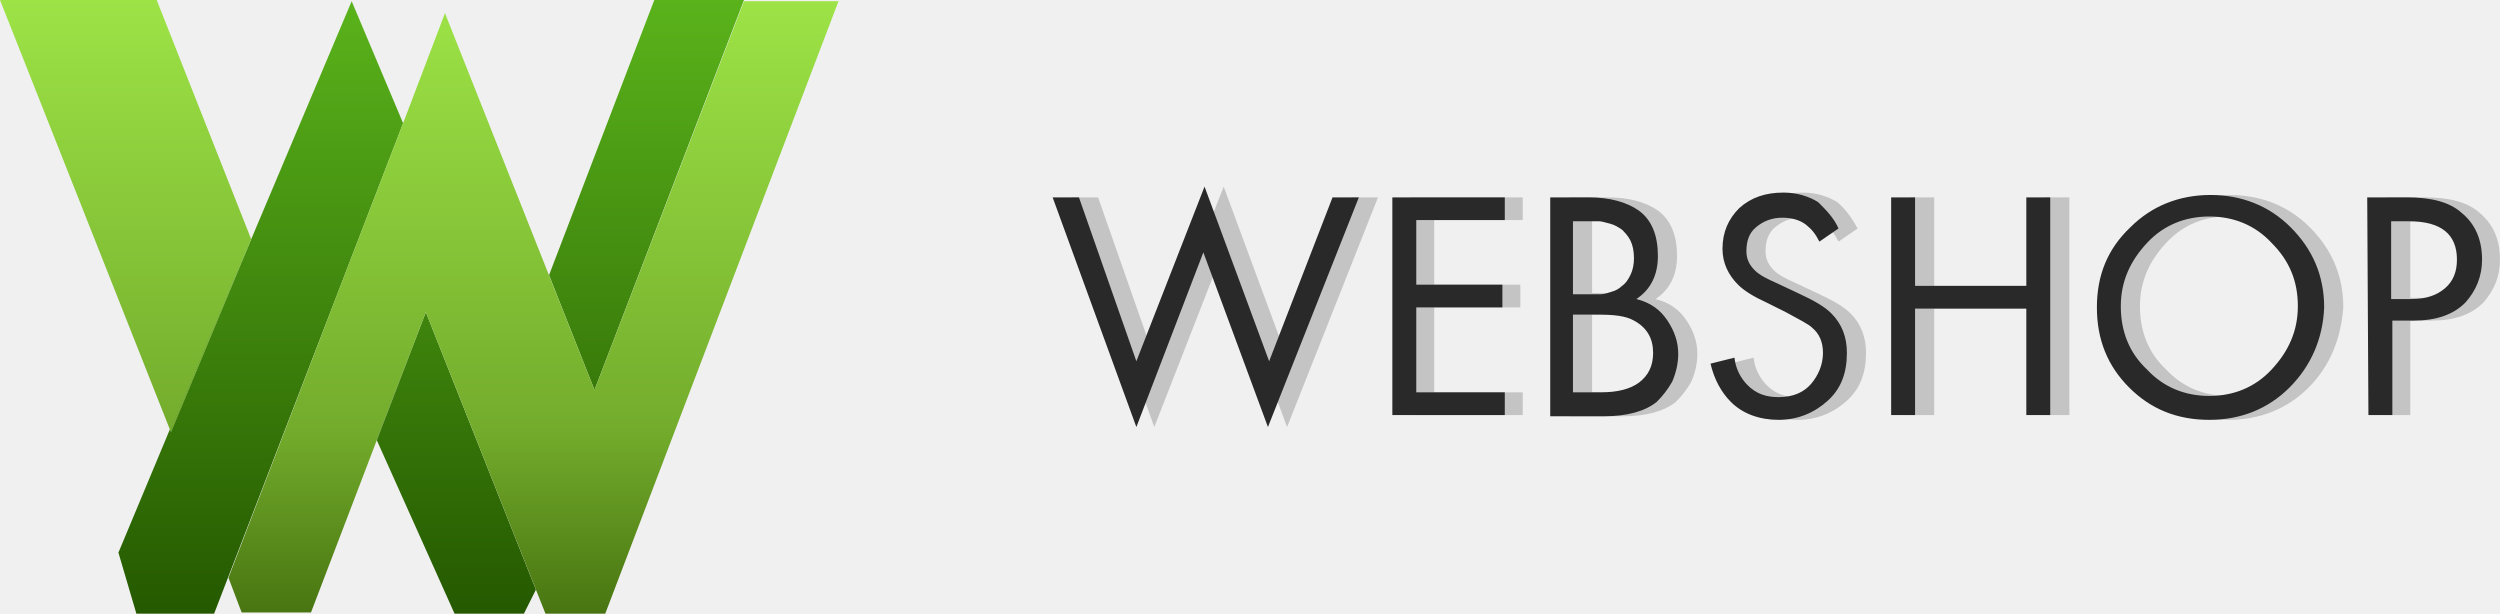
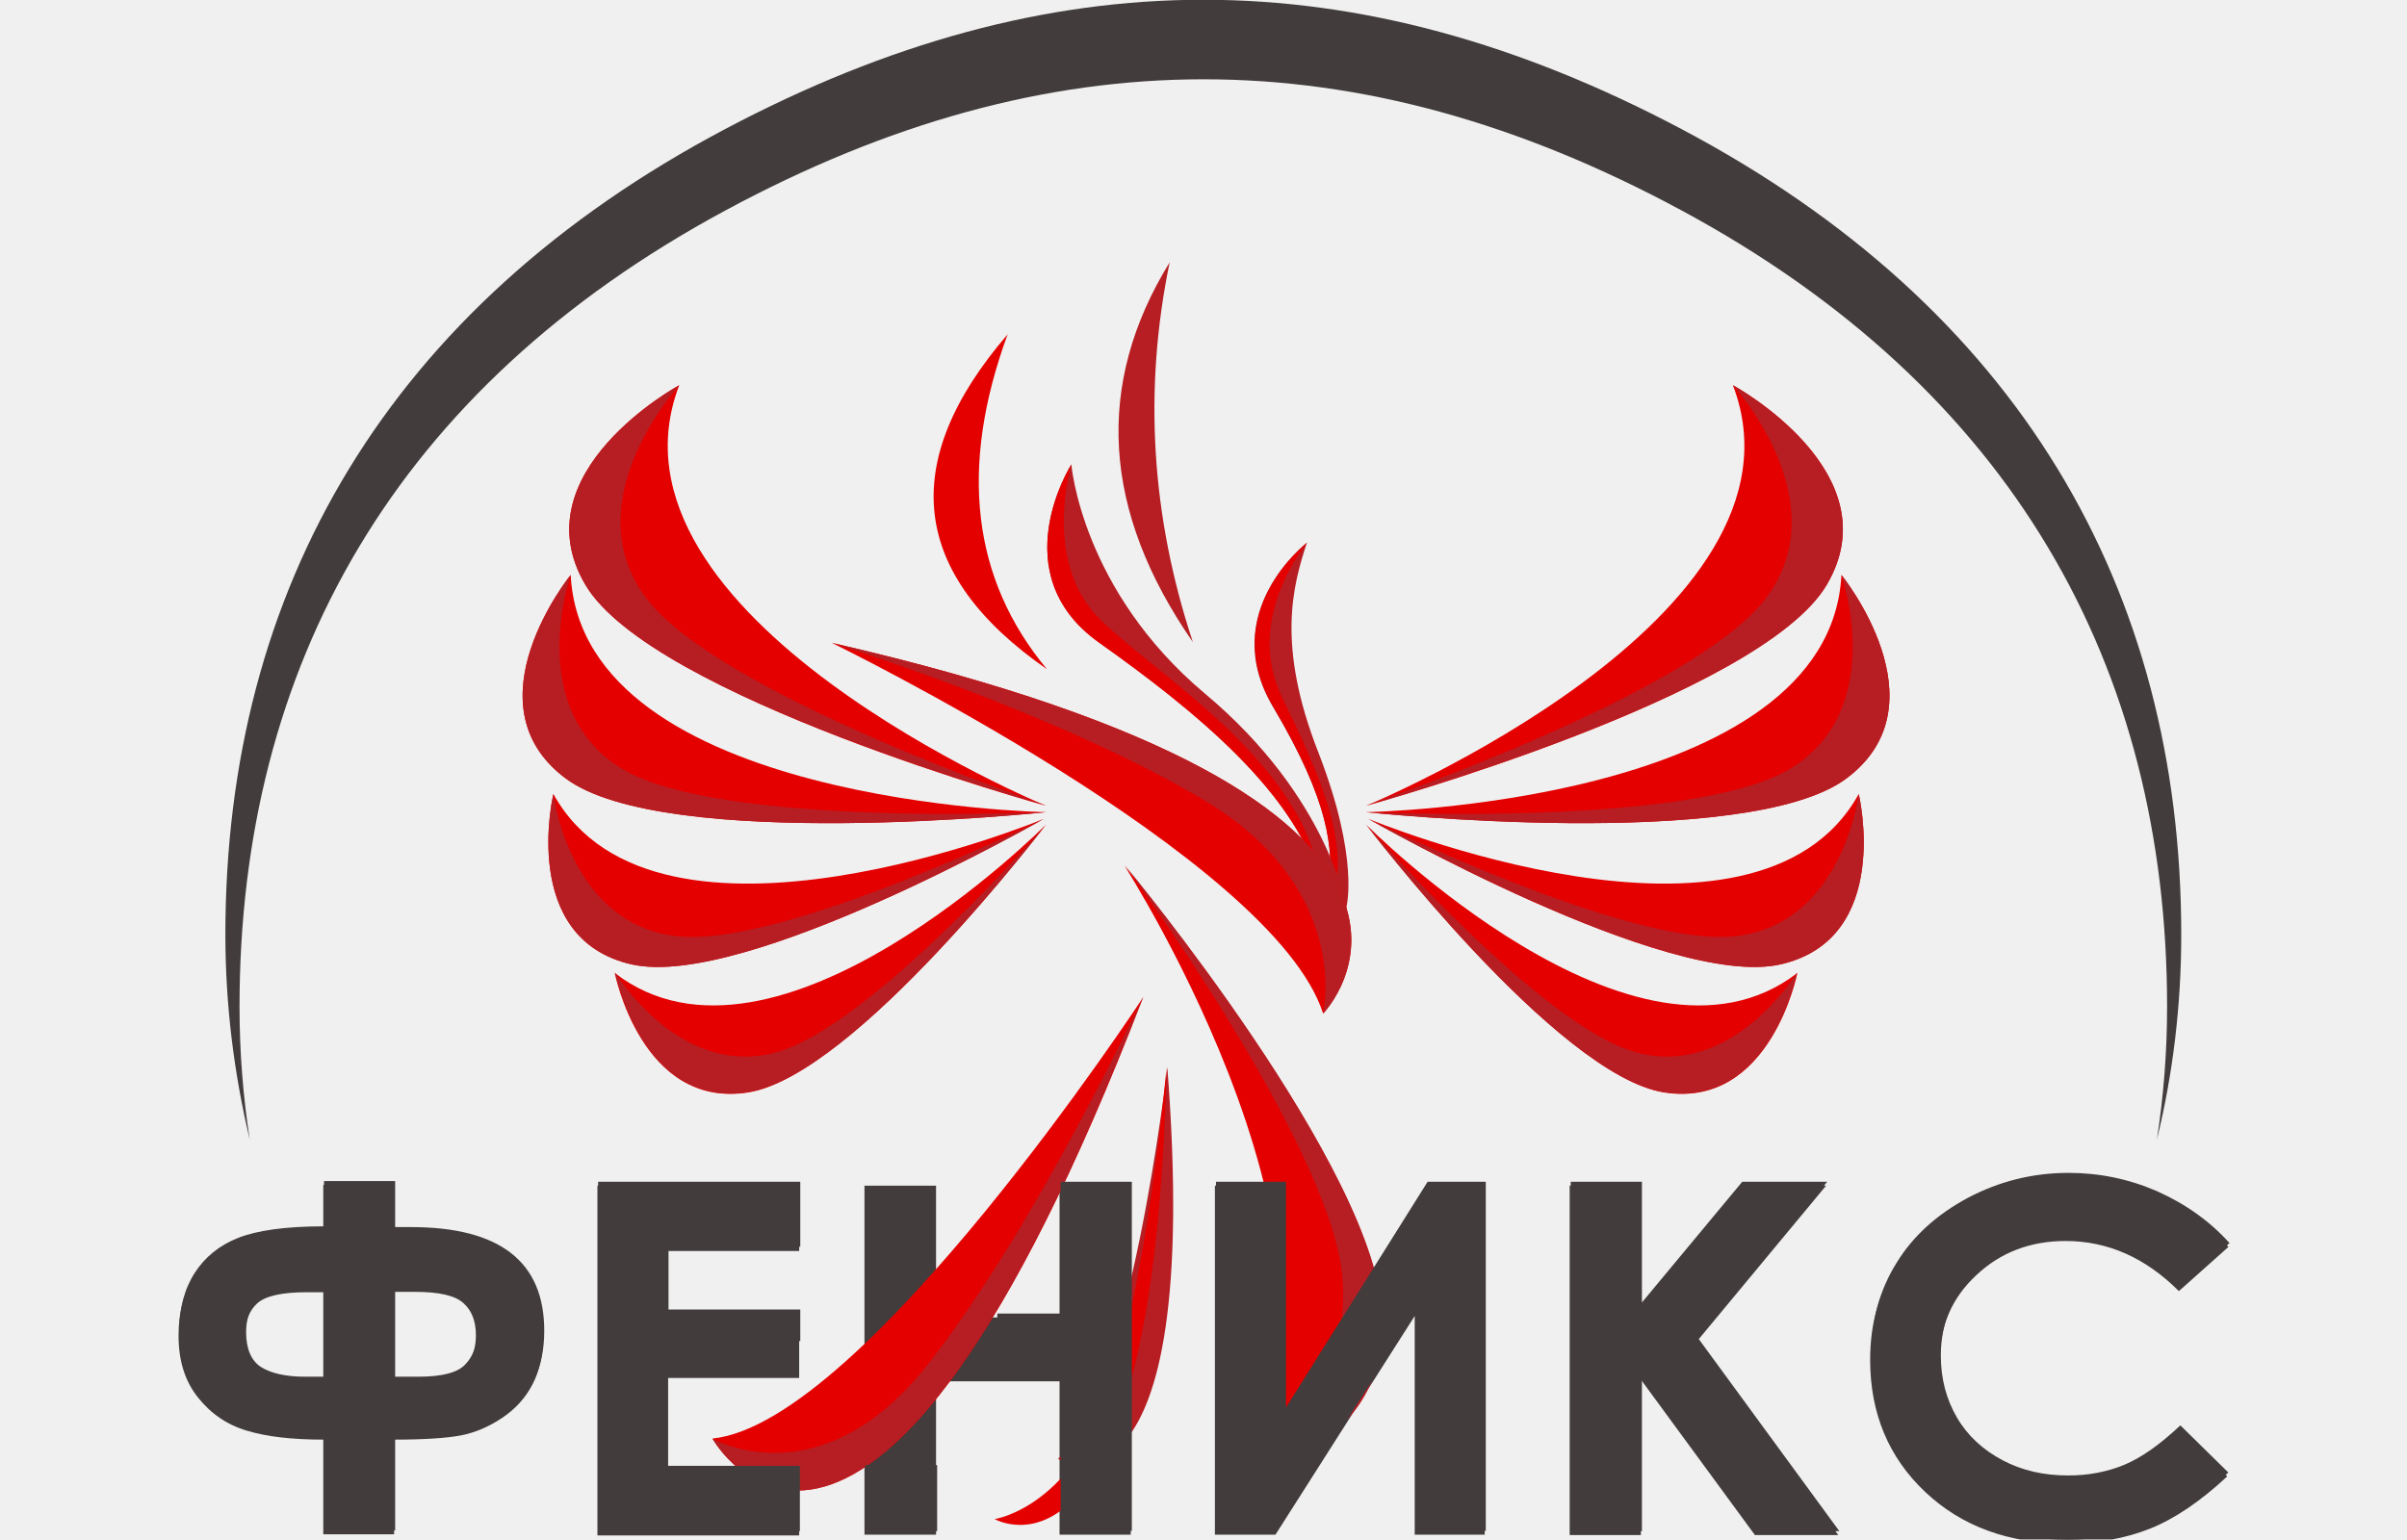
- <svg xmlns="http://www.w3.org/2000/svg" version="1.1" id="Слой_1" x="0" y="0" viewBox="0 0 209 51.3" xml:space="preserve">
-   <g id="Слой_x0020_1" fill="#292929">
-     <path d="M89.6 16.5h2.2l4.8 13.7 5.7-14.6 5.4 14.6 5.3-13.7h2.2l-7.6 19.2-5.4-14.6-5.7 14.6-6.9-19.2zm37.7 0v1.9h-7.4v5.4h7.2v1.9h-7.2v7.1h7.4v1.9h-9.4V16.5h9.4zm3.8 0h3.3c1.8 0 3.2.4 4.2 1.1 1.1.8 1.6 2.1 1.6 3.8 0 1.6-.6 2.8-1.8 3.6 1.2.3 2 .9 2.6 1.8.6.9.9 1.8.9 2.8 0 .8-.2 1.6-.5 2.3-.4.7-.8 1.2-1.3 1.7-1 .8-2.5 1.2-4.4 1.2h-4.5V16.5h-.1zm2 1.9v6.1h2.3c.3 0 .6-.1.9-.2.4-.1.7-.3.9-.5.3-.2.5-.5.7-.9.2-.4.3-.9.3-1.4 0-.6-.1-1.1-.3-1.5-.2-.4-.5-.7-.7-.9-.3-.2-.6-.4-1-.5-.4-.1-.7-.2-.9-.2h-2.2zm0 7.9v6.5h2.3c1.5 0 2.5-.3 3.2-.8.8-.6 1.2-1.4 1.2-2.5 0-1.2-.5-2.1-1.6-2.7-.7-.4-1.7-.5-3.1-.5h-2zm22.2-7.2l-1.6 1.1c-.3-.6-.6-1-1.1-1.4-.5-.4-1.2-.6-2-.6-.9 0-1.6.3-2.2.8-.6.5-.8 1.2-.8 2 0 .6.2 1.1.7 1.6.4.4 1 .7 1.9 1.1l1.7.8c1.3.6 2.2 1.1 2.8 1.7.9.9 1.3 2 1.3 3.3 0 1.7-.5 3-1.6 4s-2.5 1.6-4.1 1.6c-1.6 0-3-.5-4-1.5-.8-.8-1.4-1.9-1.7-3.2l2-.5c.1.9.5 1.7 1.1 2.3.7.7 1.5 1 2.6 1 1.2 0 2.1-.4 2.7-1.1.6-.7 1-1.6 1-2.6 0-.9-.3-1.6-.9-2.1-.3-.3-1.1-.7-2.2-1.3l-1.6-.8c-1.1-.5-1.9-1-2.4-1.5-.8-.8-1.3-1.8-1.3-3 0-1.4.5-2.5 1.4-3.4 1-.9 2.2-1.3 3.7-1.3 1.1 0 2.1.3 2.9.8.7.6 1.2 1.3 1.7 2.2zm6.4-2.6v7.4h9.3v-7.4h2v18.2h-2v-8.9h-9.3v8.9h-2V16.5h2zM193 32.4c-1.8 1.8-4.1 2.7-6.7 2.7-2.7 0-4.9-.9-6.7-2.7-1.8-1.8-2.7-4-2.7-6.7s.9-4.9 2.8-6.7c1.8-1.8 4.1-2.7 6.7-2.7 2.6 0 4.9.9 6.7 2.7 1.8 1.8 2.8 4 2.8 6.7-.2 2.6-1.1 4.9-2.9 6.7zm-1.5-12.1c-1.4-1.5-3.2-2.2-5.2-2.2-2.1 0-3.8.7-5.2 2.2-1.4 1.5-2.2 3.2-2.2 5.3s.7 3.9 2.2 5.3c1.4 1.5 3.2 2.2 5.2 2.2 2.1 0 3.8-.7 5.2-2.2 1.4-1.5 2.2-3.2 2.2-5.3s-.8-3.8-2.2-5.3zm7.9-3.8h3.3c2.1 0 3.6.4 4.6 1.3 1.1.9 1.7 2.2 1.7 3.9 0 1.4-.5 2.6-1.4 3.6-1 1-2.4 1.5-4.3 1.5h-1.8v7.9h-2V16.5h-.1zm2.1 1.9v6.5h1.7c1.2 0 2.1-.3 2.8-.9.7-.6 1-1.4 1-2.4 0-2.1-1.3-3.2-4-3.2h-1.5z" fill-opacity=".22" />
-     <path d="M88 16.5h2.2L95 30.2l5.7-14.6 5.4 14.6 5.3-13.7h2.2L106 35.7l-5.4-14.6L95 35.7l-7-19.2zm37.8 0v1.9h-7.4v5.4h7.2v1.9h-7.2v7.1h7.4v1.9h-9.4V16.5h9.4zm3.7 0h3.3c1.8 0 3.2.4 4.2 1.1 1.1.8 1.6 2.1 1.6 3.8 0 1.6-.6 2.8-1.8 3.6 1.2.3 2 .9 2.6 1.8.6.9.9 1.8.9 2.8 0 .8-.2 1.6-.5 2.3-.4.7-.8 1.2-1.3 1.7-1 .8-2.5 1.2-4.4 1.2h-4.5V16.5h-.1zm2 2v6.1h2.3c.3 0 .6-.1.9-.2.4-.1.7-.3.9-.5.3-.2.5-.5.7-.9.2-.4.3-.9.3-1.4 0-.6-.1-1.1-.3-1.5-.2-.4-.5-.7-.7-.9-.3-.2-.6-.4-1-.5-.4-.1-.7-.2-.9-.2h-2.2zm0 7.8v6.5h2.3c1.5 0 2.5-.3 3.2-.8.8-.6 1.2-1.4 1.2-2.5 0-1.2-.5-2.1-1.6-2.7-.7-.4-1.7-.5-3.1-.5h-2zm22.2-7.2l-1.6 1.1c-.3-.6-.6-1-1.1-1.4-.5-.4-1.2-.6-2-.6-.9 0-1.6.3-2.2.8-.6.5-.8 1.2-.8 2 0 .6.2 1.1.7 1.6.4.4 1 .7 1.9 1.1l1.7.8c1.3.6 2.2 1.1 2.8 1.7.9.9 1.3 2 1.3 3.3 0 1.7-.5 3-1.6 4s-2.5 1.6-4.1 1.6c-1.6 0-3-.5-4-1.5-.8-.8-1.4-1.9-1.7-3.2l2-.5c.1.9.5 1.7 1.1 2.3.7.7 1.5 1 2.6 1 1.2 0 2.1-.4 2.7-1.1.6-.7 1-1.6 1-2.6 0-.9-.3-1.6-.9-2.1-.3-.3-1.1-.7-2.2-1.3l-1.6-.8c-1.1-.5-1.9-1-2.4-1.5-.8-.8-1.3-1.8-1.3-3 0-1.4.5-2.5 1.4-3.4 1-.9 2.2-1.3 3.7-1.3 1.1 0 2.1.3 2.9.8.7.7 1.3 1.3 1.7 2.2zm6.4-2.6v7.4h9.3v-7.4h2v18.2h-2v-8.9h-9.3v8.9h-2V16.5h2zm31.3 15.9c-1.8 1.8-4.1 2.7-6.7 2.7-2.7 0-4.9-.9-6.7-2.7-1.8-1.8-2.7-4-2.7-6.7s.9-4.9 2.8-6.7c1.8-1.8 4.1-2.7 6.7-2.7 2.6 0 4.9.9 6.7 2.7 1.8 1.8 2.8 4 2.8 6.7-.1 2.6-1.1 4.9-2.9 6.7zm-1.5-12.1c-1.4-1.5-3.2-2.2-5.2-2.2s-3.8.7-5.2 2.2c-1.4 1.5-2.2 3.2-2.2 5.3s.7 3.9 2.2 5.3c1.4 1.5 3.2 2.2 5.2 2.2s3.8-.7 5.2-2.2c1.4-1.5 2.2-3.2 2.2-5.3s-.7-3.8-2.2-5.3zm8-3.8h3.3c2.1 0 3.6.4 4.6 1.3 1.1.9 1.7 2.2 1.7 3.9 0 1.4-.5 2.6-1.4 3.6-1 1-2.4 1.5-4.3 1.5H200v7.9h-2l-.1-18.2zm2 2V25h1.7c1.2 0 2.1-.3 2.8-.9.7-.6 1-1.4 1-2.4 0-2.1-1.3-3.2-4-3.2h-1.5z" />
+ <svg xmlns="http://www.w3.org/2000/svg" width="161" height="103" viewBox="0 0 161 103" fill="none">
+   <g clip-path="url(#clip0_178_3271)">
+     <path d="M149.056 83.431L145.742 86.387C143.506 84.152 140.98 83.034 138.165 83.034C135.798 83.034 133.798 83.804 132.194 85.319C130.562 86.835 129.747 88.722 129.747 90.958C129.747 92.523 130.115 93.89 130.826 95.107C131.536 96.324 132.562 97.268 133.877 97.964C135.193 98.659 136.639 98.982 138.27 98.982C139.638 98.982 140.901 98.734 142.032 98.262C143.164 97.79 144.426 96.896 145.768 95.629L148.977 98.784C147.162 100.473 145.426 101.64 143.795 102.286C142.164 102.932 140.296 103.28 138.218 103.28C134.377 103.28 131.22 102.137 128.774 99.827C126.327 97.517 125.091 94.56 125.091 90.983C125.091 88.648 125.643 86.586 126.774 84.773C127.879 82.959 129.484 81.518 131.562 80.4C133.64 79.307 135.877 78.736 138.297 78.736C140.322 78.736 142.295 79.133 144.19 79.953C146.084 80.798 147.715 81.941 149.056 83.431ZM104.992 79.332H109.753V87.406L116.462 79.332H122.144L113.489 89.766L122.96 102.709H117.383L109.753 92.3V102.709H104.992V79.332ZM99.309 79.332V102.684H94.627V88.052L85.314 102.684H81.263V79.332H85.945V94.436L95.416 79.332H99.309ZM57.823 79.332H62.611V88.151H70.871V79.332H75.633V102.684H70.871V92.424H62.611V102.684H57.823V79.332ZM39.961 79.332H53.456V83.704H44.643V87.903H53.456V92.2H44.643V98.361H53.456V102.734H39.961V79.332ZM26.36 86.462V92.374H27.912C29.49 92.374 30.569 92.101 31.069 91.53C31.595 90.983 31.832 90.238 31.832 89.344C31.832 88.424 31.569 87.704 31.016 87.207C30.464 86.686 29.385 86.437 27.728 86.437H26.36V86.462ZM21.624 86.462H20.52C18.862 86.462 17.757 86.71 17.205 87.207C16.652 87.704 16.389 88.449 16.389 89.393C16.389 90.511 16.731 91.306 17.389 91.728C18.073 92.151 19.046 92.374 20.335 92.374H21.624V86.462ZM26.36 79.332V82.363H27.412C33.357 82.363 36.33 84.673 36.33 89.294C36.33 90.611 36.093 91.728 35.62 92.623C35.146 93.542 34.462 94.287 33.568 94.883C32.673 95.48 31.726 95.877 30.779 96.051C29.832 96.225 28.359 96.324 26.36 96.324V102.659H21.624V96.324C19.546 96.324 17.836 96.126 16.521 95.728C15.179 95.331 14.101 94.585 13.232 93.492C12.364 92.399 11.943 91.033 11.943 89.368C11.943 87.803 12.285 86.512 12.969 85.443C13.653 84.375 14.627 83.58 15.889 83.083C17.152 82.587 19.046 82.313 21.624 82.313V79.282H26.36V79.332Z" fill="#433C3C" />
+     <path d="M90.049 60.725C90.049 60.725 90.97 57.521 88.182 50.341C85.367 43.162 86.472 39.187 87.419 36.306C87.419 36.306 81.368 40.951 85.156 47.311C88.945 53.695 89.181 56.776 88.892 59.458C88.629 62.141 90.049 60.725 90.049 60.725Z" fill="#B61E23" />
+     <path d="M85.735 46.615C88.156 51.608 90.629 56.9 88.892 60.427C88.866 60.179 88.866 59.881 88.918 59.458C89.182 56.776 88.945 53.695 85.183 47.311C81.395 40.926 87.445 36.306 87.445 36.306C87.445 36.306 83.183 41.324 85.735 46.615Z" fill="#E50000" />
+     <path d="M90.05 60.725C90.05 60.725 88.918 53.372 80.605 46.416C72.319 39.46 71.661 31.064 71.661 31.064C71.661 31.064 67.004 38.367 73.529 42.988C80.053 47.609 86.945 53.273 88.392 59.458C89.839 65.669 90.05 60.725 90.05 60.725Z" fill="#B61E23" />
+     <path d="M73.608 41.473C77.317 45.124 87.393 51.136 88.287 59.061C86.656 53.024 79.895 47.534 73.529 43.013C67.004 38.392 71.661 31.089 71.661 31.089C71.661 31.089 69.662 37.597 73.608 41.473Z" fill="#E50000" />
+     <path d="M55.64 43.013C55.64 43.013 85.157 57.397 88.498 67.805C88.498 67.83 102.23 53.72 55.64 43.013Z" fill="#E50000" />
+     <path d="M88.498 67.83C88.498 67.83 90.471 59.508 80.632 53.596C70.793 47.683 55.64 43.013 55.64 43.013C102.23 53.72 88.498 67.83 88.498 67.83Z" fill="#B61E23" />
+     <path d="M45.433 25.773C45.433 25.773 34.726 31.585 39.146 39.113C43.565 46.64 69.978 53.919 69.978 53.919C69.978 53.919 39.488 41.299 45.433 25.773Z" fill="#E50000" />
+     <path d="M39.146 39.113C34.726 31.585 45.433 25.773 45.433 25.773C45.433 25.773 38.304 33.548 43.25 40.057C48.116 46.466 69.978 53.894 69.978 53.894C69.978 53.894 43.565 46.64 39.146 39.113Z" fill="#B61E23" />
+     <path d="M38.172 38.467C38.172 38.467 31.174 47.087 37.83 52.08C44.486 57.049 69.977 54.341 69.977 54.341C69.977 54.341 38.961 53.819 38.172 38.467Z" fill="#E50000" />
+     <path d="M37.83 52.08C31.174 47.112 38.172 38.467 38.172 38.467C38.172 38.467 34.989 47.559 41.723 51.509C48.353 55.359 69.977 54.341 69.977 54.341C69.977 54.341 44.512 57.049 37.83 52.08Z" fill="#B61E23" />
+     <path d="M37.014 53.124C37.014 53.124 34.699 62.812 42.249 64.526C49.8 66.24 69.819 54.788 69.819 54.788C69.819 54.788 43.907 65.57 37.014 53.124Z" fill="#E50000" />
+     <path d="M42.249 64.526C34.699 62.812 37.014 53.124 37.014 53.124C37.014 53.124 38.066 61.818 45.248 62.638C52.299 63.458 69.819 54.788 69.819 54.788C69.819 54.788 49.8 66.24 42.249 64.526Z" fill="#B61E23" />
+     <path d="M41.118 65.097C41.118 65.097 42.907 74.215 50.036 73.097C57.192 71.954 69.951 55.185 69.951 55.185C69.951 55.185 51.878 73.42 41.118 65.097Z" fill="#E50000" />
+     <path d="M50.063 73.072C42.907 74.215 41.145 65.073 41.145 65.073C41.145 65.073 45.433 72.178 51.904 70.414C58.297 68.675 69.977 55.161 69.977 55.161C69.977 55.161 57.218 71.954 50.063 73.072Z" fill="#B61E23" />
+     <path d="M115.91 25.772C115.91 25.772 126.617 31.585 122.197 39.113C117.777 46.64 91.365 53.919 91.365 53.919C91.365 53.919 121.855 41.299 115.91 25.772Z" fill="#E50000" />
+     <path d="M122.197 39.113C126.617 31.585 115.91 25.772 115.91 25.772C115.91 25.772 123.039 33.548 118.093 40.057C113.226 46.466 91.365 53.894 91.365 53.894C91.365 53.894 117.777 46.64 122.197 39.113Z" fill="#B61E23" />
+     <path d="M123.17 38.467C123.17 38.467 130.168 47.087 123.512 52.08C116.857 57.049 91.365 54.341 91.365 54.341C91.365 54.341 122.381 53.819 123.17 38.467Z" fill="#E50000" />
+     <path d="M123.512 52.08C130.168 47.112 123.17 38.467 123.17 38.467C123.17 38.467 126.354 47.559 119.619 51.509C112.99 55.359 91.365 54.341 91.365 54.341C91.365 54.341 116.857 57.049 123.512 52.08Z" fill="#B61E23" />
+     <path d="M124.328 53.124C124.328 53.124 126.643 62.812 119.092 64.526C111.542 66.24 91.522 54.788 91.522 54.788C91.522 54.788 117.461 65.57 124.328 53.124Z" fill="#E50000" />
+     <path d="M119.092 64.526C126.643 62.812 124.328 53.124 124.328 53.124C124.328 53.124 123.275 61.818 116.093 62.638C109.043 63.458 91.522 54.788 91.522 54.788C91.522 54.788 111.569 66.24 119.092 64.526Z" fill="#B61E23" />
+     <path d="M120.224 65.098C120.224 65.098 118.435 74.215 111.306 73.097C104.151 71.954 91.392 55.185 91.392 55.185C91.392 55.185 109.465 73.42 120.224 65.098Z" fill="#E50000" />
+     <path d="M111.28 73.072C118.435 74.215 120.198 65.073 120.198 65.073C120.198 65.073 115.91 72.178 109.438 70.414C103.045 68.675 91.365 55.161 91.365 55.161C91.365 55.161 104.124 71.954 111.28 73.072Z" fill="#B61E23" />
+     <path d="M76.475 66.712C76.475 66.712 57.797 95.206 47.669 96.25C47.643 96.25 57.981 114.683 76.475 66.712Z" fill="#E50000" />
+     <path d="M47.643 96.25C47.643 96.25 54.877 100.473 62.111 91.232C69.346 81.99 76.449 66.712 76.449 66.712C57.981 114.683 47.643 96.25 47.643 96.25Z" fill="#B61E23" />
+     <path d="M78.08 71.407C78.08 71.407 75.633 93.119 70.767 97.616C70.74 97.591 80.527 102.907 78.08 71.407Z" fill="#B61E23" />
+     <path d="M66.531 101.64C66.531 101.64 72.029 100.845 74.529 92.2C77.001 83.53 78.028 71.407 78.028 71.407C77.186 107.776 66.531 101.64 66.531 101.64Z" fill="#E50000" />
+     <path d="M82.104 98.535C82.104 98.535 92.654 97.964 92.443 88.176C92.233 78.363 75.212 57.918 75.212 57.918C75.212 57.918 93.101 85.791 82.104 98.535Z" fill="#E50000" />
+     <path d="M92.469 88.176C92.68 97.989 82.131 98.535 82.131 98.535C82.131 98.535 90.786 94.212 89.76 85.17C88.76 76.276 75.265 57.918 75.265 57.918C75.265 57.918 92.259 78.363 92.469 88.176Z" fill="#B61E23" />
+     <path d="M149.129 83.171L145.814 86.127C143.578 83.892 141.053 82.774 138.238 82.774C135.87 82.774 133.871 83.544 132.266 85.059C130.635 86.575 129.819 88.463 129.819 90.698C129.819 92.263 130.188 93.63 130.898 94.847C131.608 96.064 132.634 97.008 133.95 97.704C135.265 98.4 136.712 98.722 138.343 98.722C139.711 98.722 140.974 98.474 142.105 98.002C143.236 97.53 144.499 96.636 145.84 95.369L149.05 98.524C147.235 100.213 145.498 101.381 143.867 102.026C142.236 102.672 140.369 103.02 138.29 103.02C134.449 103.02 131.293 101.877 128.846 99.567C126.399 97.257 125.163 94.301 125.163 90.723C125.163 88.388 125.715 86.326 126.847 84.513C127.952 82.699 129.556 81.258 131.635 80.141C133.713 79.047 135.949 78.476 138.369 78.476C140.395 78.476 142.368 78.874 144.262 79.693C146.156 80.538 147.787 81.681 149.129 83.171ZM105.064 79.072H109.826V87.146L116.534 79.072H122.217L113.562 89.506L123.032 102.449H117.455L109.826 92.04V102.449H105.064V79.072ZM99.382 79.072V102.424H94.699V87.792L85.387 102.424H81.335V79.072H86.018V94.176L95.489 79.072H99.382ZM62.684 98.027V102.449H57.895V98.027H62.684ZM66.709 87.891H70.944V79.072H75.706V102.424H70.944V92.164H66.709V87.891ZM40.033 79.072H53.529V83.42H44.716V87.618H53.529V89.73H50.109V91.916H44.689V98.077H53.502V102.449H40.007V79.072H40.033ZM26.432 86.202V92.114H27.984C29.563 92.114 30.641 91.841 31.141 91.27C31.667 90.723 31.904 89.978 31.904 89.084C31.904 88.165 31.641 87.444 31.088 86.947C30.536 86.426 29.457 86.177 27.8 86.177H26.432V86.202ZM21.697 86.202H20.592C18.935 86.202 17.83 86.45 17.277 86.947C16.725 87.444 16.462 88.189 16.462 89.133C16.462 90.251 16.804 91.046 17.461 91.469C18.145 91.891 19.119 92.114 20.408 92.114H21.697V86.202ZM26.432 79.072V82.103H27.484C33.43 82.103 36.403 84.413 36.403 89.034C36.403 90.351 36.166 91.469 35.692 92.363C35.219 93.282 34.535 94.027 33.64 94.624C32.746 95.22 31.799 95.617 30.852 95.791C29.905 95.965 28.431 96.064 26.432 96.064V102.399H21.697V96.064C19.619 96.064 17.909 95.866 16.567 95.468C15.225 95.071 14.147 94.325 13.279 93.232C12.41 92.139 11.989 90.773 11.989 89.109C11.989 87.543 12.332 86.252 13.015 85.183C13.7 84.115 14.673 83.32 15.936 82.823C17.198 82.327 19.092 82.053 21.671 82.053V79.023H26.432V79.072Z" fill="#433C3C" />
+     <path fill-rule="evenodd" clip-rule="evenodd" d="M67.399 22.369C64.137 31.262 65.005 38.74 70.03 44.777C60.901 38.442 60.007 30.964 67.399 22.369Z" fill="#E50000" />
+     <path fill-rule="evenodd" clip-rule="evenodd" d="M78.237 17.55C76.475 26.071 77.001 34.542 79.789 42.963C73.712 34.194 73.212 25.723 78.237 17.55Z" fill="#B61E23" />
+     <path d="M48.537 14.072C26.441 25.981 16.021 44.553 16.021 67.383C16.021 70.389 16.258 73.345 16.706 76.252C15.653 71.83 15.075 67.234 15.075 62.539C15.075 39.386 25.972 20.558 48.511 8.631C70.299 -2.898 90.676 -2.898 112.464 8.631C135.003 20.558 145.9 39.386 145.9 62.539C145.9 67.259 145.348 71.855 144.269 76.252C144.716 73.345 144.953 70.389 144.953 67.383C144.953 44.553 134.553 25.984 112.464 14.072C90.785 2.381 70.219 2.386 48.537 14.072Z" fill="#433C3C" />
  </g>
-   <linearGradient id="SVGID_1_" gradientUnits="userSpaceOnUse" x1="-9696.288" y1="-13694.404" x2="-9696.288" y2="-11884.654" gradientTransform="translate(296.648 388.288) scale(.02835)">
-     <stop offset="0" stop-color="#5ab31b" />
-     <stop offset="1" stop-color="#255900" />
-   </linearGradient>
-   <path fill="url(#SVGID_1_)" d="M29.4.1L21 20l-6.7 16.1-.1-.2-4.3 10.3 1.5 5.1h6.5L28 25.1l5.7-14.8z" />
-   <linearGradient id="SVGID_2_" gradientUnits="userSpaceOnUse" x1="-9118.804" y1="-13696.102" x2="-9118.804" y2="-11886.352" gradientTransform="translate(296.648 388.288) scale(.02835)">
-     <stop offset="0" stop-color="#5ab31b" />
-     <stop offset="1" stop-color="#255900" />
-   </linearGradient>
-   <path fill="url(#SVGID_2_)" d="M38 51.3h5.8l1-2-9.2-23.2-4.1 10.7z" />
-   <linearGradient id="SVGID_3_" gradientUnits="userSpaceOnUse" x1="-8558.321" y1="-13696.102" x2="-8558.321" y2="-11886.352" gradientTransform="translate(296.648 388.288) scale(.02835)">
-     <stop offset="0" stop-color="#5ab31b" />
-     <stop offset="1" stop-color="#255900" />
-   </linearGradient>
-   <path fill="url(#SVGID_3_)" d="M54.7 0l-8.8 23 3.8 9.6L62.2 0z" />
-   <linearGradient id="SVGID_4_" gradientUnits="userSpaceOnUse" x1="-8891.698" y1="-13697.932" x2="-8891.698" y2="-11888.182" gradientTransform="translate(296.648 388.288) scale(.02835)">
-     <stop offset="0" stop-color="#9de346" />
-     <stop offset=".702" stop-color="#73ac2c" />
-     <stop offset="1" stop-color="#487511" />
-   </linearGradient>
-   <path fill="url(#SVGID_4_)" d="M62.2.1L49.7 32.6 37.2 1.1l-3.5 9.2L28 25.1l-8.9 23.2 1.1 2.9H26l5.5-14.4v-.1l4.1-10.6 10 25.2h5L70.1.1z" />
-   <linearGradient id="SVGID_5_" gradientUnits="userSpaceOnUse" x1="-10094.818" y1="-13697.933" x2="-10094.818" y2="-11888.184" gradientTransform="translate(296.648 388.288) scale(.02835)">
-     <stop offset="0" stop-color="#9de346" />
-     <stop offset=".702" stop-color="#73ac2c" />
-     <stop offset="1" stop-color="#487511" />
-   </linearGradient>
-   <path fill="url(#SVGID_5_)" d="M13.1 0H0l14.2 35.9L21 20z" />
-   <linearGradient id="SVGID_6_" gradientUnits="userSpaceOnUse" x1="-9281.517" y1="-13696.102" x2="-9281.517" y2="-11886.352" gradientTransform="translate(296.648 388.288) scale(.02835)">
-     <stop offset="0" stop-color="#5ab31b" />
-     <stop offset="1" stop-color="#255900" />
-   </linearGradient>
-   <path fill="url(#SVGID_6_)" d="M31.5 36.8l4.1-10.7-4.1 10.6z" />
-   <linearGradient id="SVGID_7_" gradientUnits="userSpaceOnUse" x1="-9281.517" y1="-13697.932" x2="-9281.517" y2="-11888.182" gradientTransform="translate(296.648 388.288) scale(.02835)">
-     <stop offset="0" stop-color="#9de346" />
-     <stop offset=".702" stop-color="#73ac2c" />
-     <stop offset="1" stop-color="#487511" />
-   </linearGradient>
-   <path fill="url(#SVGID_7_)" d="M31.5 36.8l4.1-10.7-4.1 10.6z" />
-   <linearGradient id="SVGID_8_" gradientUnits="userSpaceOnUse" x1="-9843.522" y1="-13696.102" x2="-9843.522" y2="-11886.352" gradientTransform="translate(296.648 388.288) scale(.02835)">
-     <stop offset="0" stop-color="#5ab31b" />
-     <stop offset="1" stop-color="#255900" />
-   </linearGradient>
-   <path fill="url(#SVGID_8_)" d="M21 20l-6.8 15.9.1.2z" />
-   <linearGradient id="SVGID_9_" gradientUnits="userSpaceOnUse" x1="-9843.522" y1="-13697.932" x2="-9843.522" y2="-11888.182" gradientTransform="translate(296.648 388.288) scale(.02835)">
-     <stop offset="0" stop-color="#9de346" />
-     <stop offset=".702" stop-color="#73ac2c" />
-     <stop offset="1" stop-color="#487511" />
-   </linearGradient>
-   <path fill="url(#SVGID_9_)" d="M21 20l-6.8 15.9.1.2z" />
-   <linearGradient id="SVGID_10_" gradientUnits="userSpaceOnUse" x1="-9376.786" y1="-13696.102" x2="-9376.786" y2="-11886.352" gradientTransform="translate(296.648 388.288) scale(.02835)">
-     <stop offset="0" stop-color="#5ab31b" />
-     <stop offset="1" stop-color="#255900" />
-   </linearGradient>
-   <path fill="url(#SVGID_10_)" d="M33.7 10.3L28 25.1l5.7-14.8z" />
-   <linearGradient id="SVGID_11_" gradientUnits="userSpaceOnUse" x1="-9376.786" y1="-13697.932" x2="-9376.786" y2="-11888.182" gradientTransform="translate(296.648 388.288) scale(.02835)">
-     <stop offset="0" stop-color="#9de346" />
-     <stop offset=".702" stop-color="#73ac2c" />
-     <stop offset="1" stop-color="#487511" />
-   </linearGradient>
-   <path fill="url(#SVGID_11_)" d="M33.7 10.3L28 25.1l5.7-14.8z" />
+   <defs>
+     <clipPath id="clip0_178_3271">
+       <rect width="161" height="103" fill="white" />
+     </clipPath>
+   </defs>
</svg>
